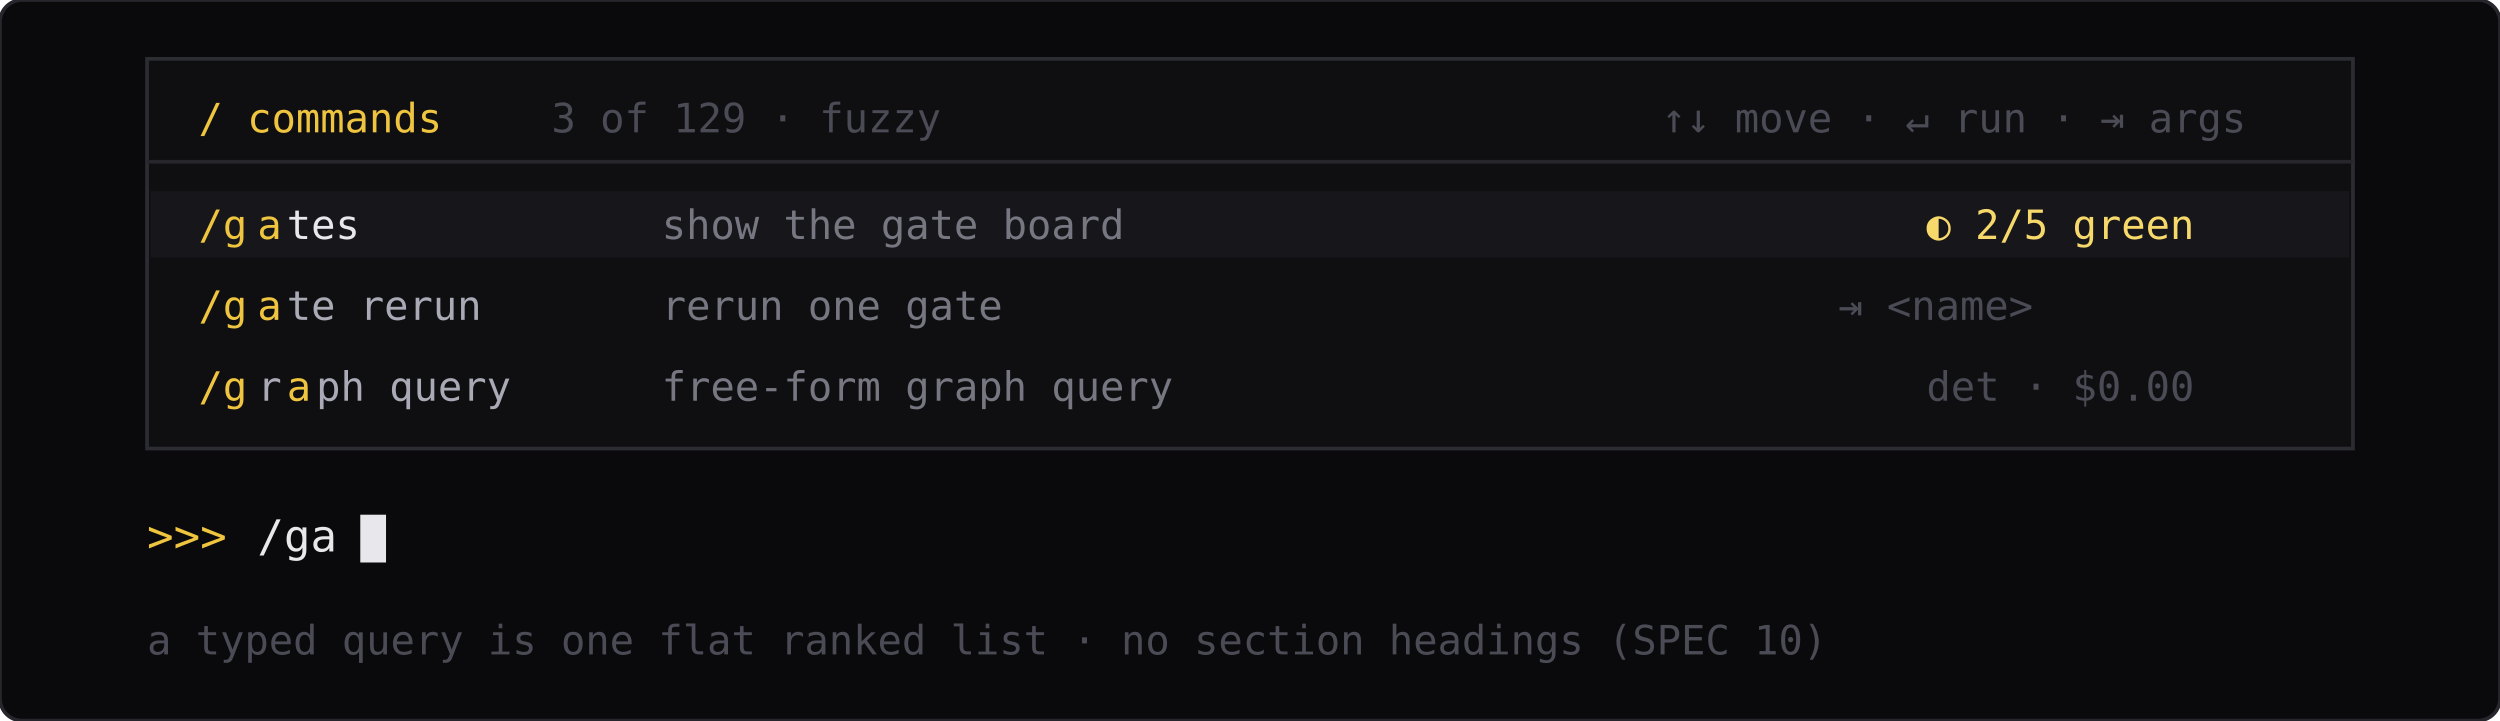
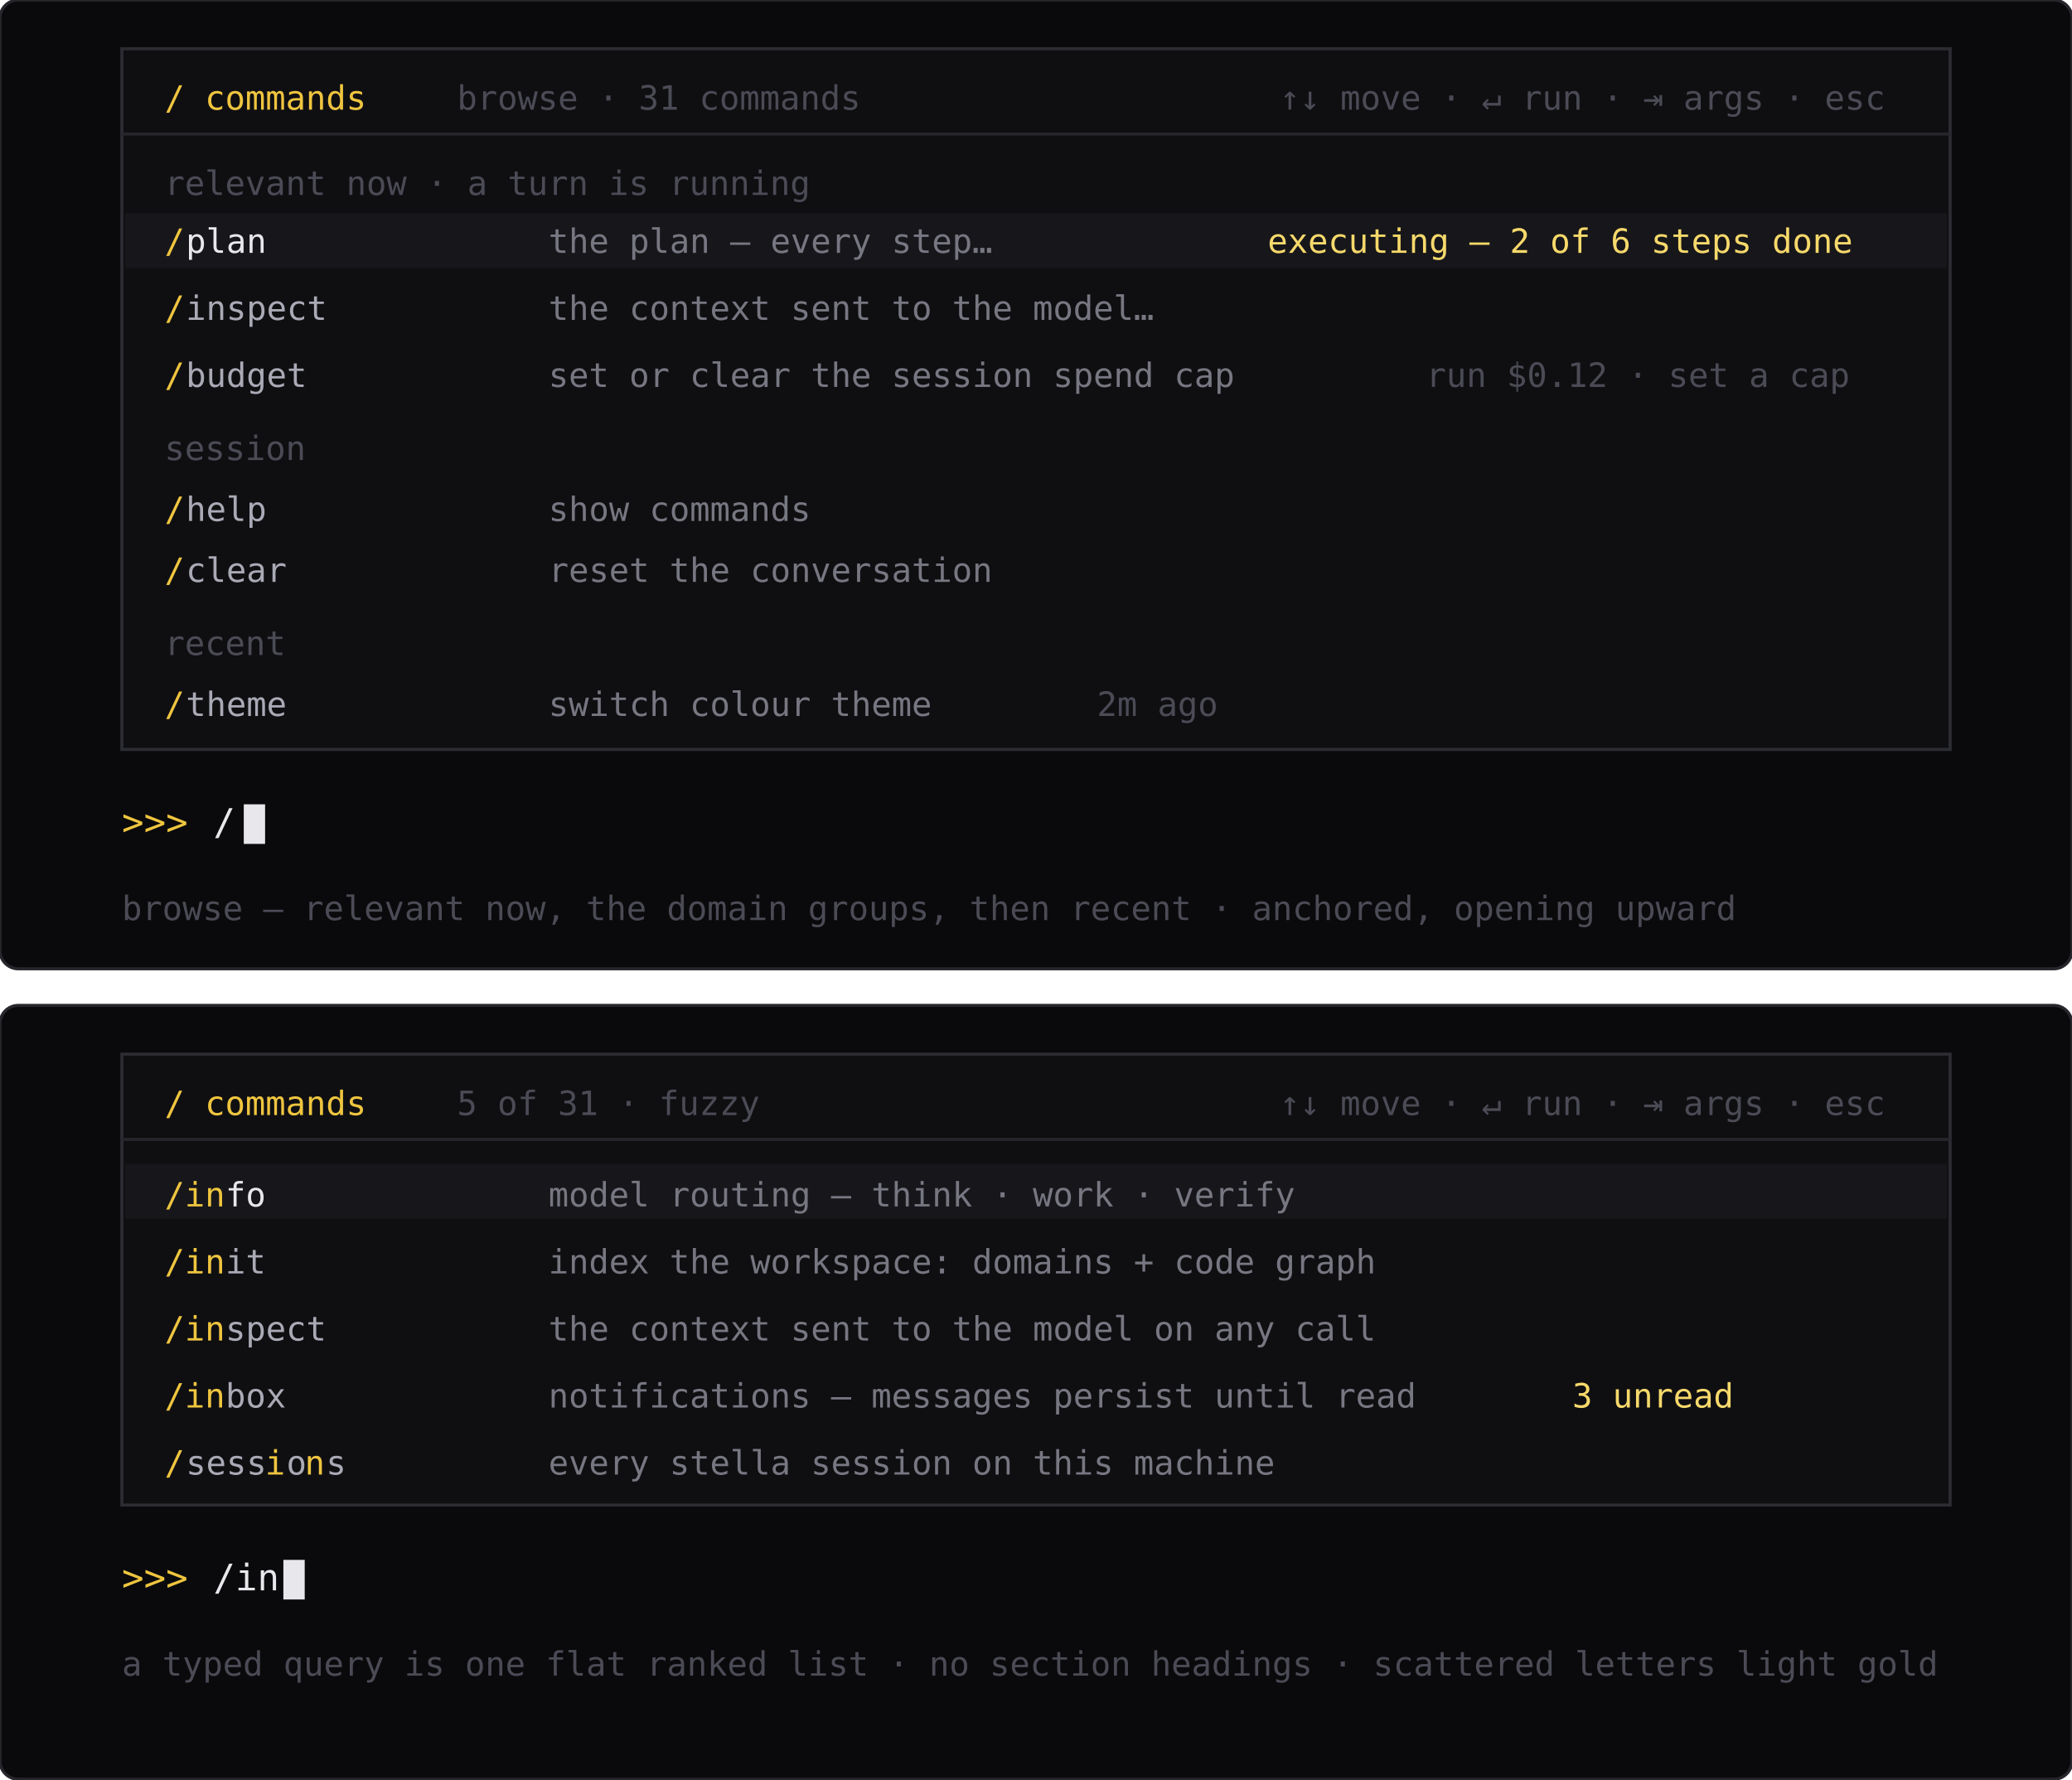
- <svg xmlns="http://www.w3.org/2000/svg" viewBox="0 0 680 196" width="680" height="196" font-family="DejaVu Sans Mono, JetBrains Mono, monospace">
-   <rect x="0" y="0" width="680" height="196" rx="6" fill="#0A0A0C" stroke="#26262C" stroke-width="1" />
-   <rect x="40" y="16" width="600" height="106" fill="#0F0F12" stroke="#2C2C33" stroke-width="1" />
+ <svg xmlns="http://www.w3.org/2000/svg" viewBox="0 0 680 584" width="680" height="584" font-family="DejaVu Sans Mono, JetBrains Mono, monospace">
+   <rect x="0" y="0" width="680" height="318" rx="6" fill="#0A0A0C" stroke="#26262C" stroke-width="1" />
+   <rect x="40" y="16" width="600" height="230" fill="#0F0F12" stroke="#2C2C33" stroke-width="1" />
  <text x="54" y="36" font-size="11" fill="#EFC53F">/ commands</text>
-   <text x="150" y="36" font-size="11" fill="#4B4B56">3 of 129 · fuzzy</text>
-   <text x="452" y="36" font-size="11" fill="#4B4B56">↑↓ move · ↵ run · ⇥ args</text>
+   <text x="150" y="36" font-size="11" fill="#4B4B56">browse · 31 commands</text>
+   <text x="420" y="36" font-size="11" fill="#4B4B56">↑↓ move · ↵ run · ⇥ args · esc</text>
  <line x1="40" y1="44" x2="640" y2="44" stroke="#26262C" stroke-width="1" />
-   <rect x="41" y="52" width="598" height="18" fill="#17171B" />
-   <text x="54" y="65" font-size="11" fill="#EFC53F">/g</text>
-   <text x="70" y="65" font-size="11" fill="#EFC53F">a</text>
-   <text x="78" y="65" font-size="11" fill="#E8E8EC">tes</text>
-   <text x="180" y="65" font-size="11" fill="#777782">show the gate board</text>
-   <text x="524" y="65" font-size="11" fill="#F7D96B">◐ 2/5 green</text>
-   <text x="54" y="87" font-size="11" fill="#EFC53F">/g</text>
-   <text x="70" y="87" font-size="11" fill="#EFC53F">a</text>
-   <text x="78" y="87" font-size="11" fill="#A9AAB5">te rerun</text>
-   <text x="180" y="87" font-size="11" fill="#777782">rerun one gate</text>
-   <text x="500" y="87" font-size="11" fill="#4B4B56">⇥ &lt;name&gt;</text>
-   <text x="54" y="109" font-size="11" fill="#EFC53F">/g</text>
-   <text x="70" y="109" font-size="11" fill="#A9AAB5">r</text>
-   <text x="78" y="109" font-size="11" fill="#EFC53F">a</text>
-   <text x="86" y="109" font-size="11" fill="#A9AAB5">ph query</text>
-   <text x="180" y="109" font-size="11" fill="#777782">free-form graph query</text>
-   <text x="524" y="109" font-size="11" fill="#4B4B56">det · $0.00</text>
-   <text x="40" y="150" font-size="12" fill="#EFC53F" font-weight="500">&gt;&gt;&gt;</text>
-   <text x="70" y="150" font-size="12" fill="#E8E8EC">/ga</text>
-   <rect x="98" y="140" width="7" height="13" fill="#E8E8EC" />
-   <text x="40" y="178" font-size="11" fill="#4B4B56">a typed query is one flat ranked list · no section headings (SPEC 10)</text>
+   <text x="54" y="64" font-size="11" fill="#4B4B56">relevant now · a turn is running</text>
+   <rect x="41" y="70" width="598" height="18" fill="#17171B" />
+   <text x="54" y="83" font-size="11" fill="#EFC53F">/</text>
+   <text x="61" y="83" font-size="11" fill="#E8E8EC">plan</text>
+   <text x="180" y="83" font-size="11" fill="#777782">the plan — every step…</text>
+   <text x="416" y="83" font-size="11" fill="#F7D96B">executing — 2 of 6 steps done</text>
+   <text x="54" y="105" font-size="11" fill="#EFC53F">/</text>
+   <text x="61" y="105" font-size="11" fill="#A9AAB5">inspect</text>
+   <text x="180" y="105" font-size="11" fill="#777782">the context sent to the model…</text>
+   <text x="54" y="127" font-size="11" fill="#EFC53F">/</text>
+   <text x="61" y="127" font-size="11" fill="#A9AAB5">budget</text>
+   <text x="180" y="127" font-size="11" fill="#777782">set or clear the session spend cap</text>
+   <text x="468" y="127" font-size="11" fill="#4B4B56">run $0.12 · set a cap</text>
+   <text x="54" y="151" font-size="11" fill="#4B4B56">session</text>
+   <text x="54" y="171" font-size="11" fill="#EFC53F">/</text>
+   <text x="61" y="171" font-size="11" fill="#A9AAB5">help</text>
+   <text x="180" y="171" font-size="11" fill="#777782">show commands</text>
+   <text x="54" y="191" font-size="11" fill="#EFC53F">/</text>
+   <text x="61" y="191" font-size="11" fill="#A9AAB5">clear</text>
+   <text x="180" y="191" font-size="11" fill="#777782">reset the conversation</text>
+   <text x="54" y="215" font-size="11" fill="#4B4B56">recent</text>
+   <text x="54" y="235" font-size="11" fill="#EFC53F">/</text>
+   <text x="61" y="235" font-size="11" fill="#A9AAB5">theme</text>
+   <text x="180" y="235" font-size="11" fill="#777782">switch colour theme</text>
+   <text x="360" y="235" font-size="11" fill="#4B4B56">2m ago</text>
+   <text x="40" y="274" font-size="12" fill="#EFC53F" font-weight="500">&gt;&gt;&gt;</text>
+   <text x="70" y="274" font-size="12" fill="#E8E8EC">/</text>
+   <rect x="80" y="264" width="7" height="13" fill="#E8E8EC" />
+   <text x="40" y="302" font-size="11" fill="#4B4B56">browse — relevant now, the domain groups, then recent · anchored, opening upward</text>
+   <rect x="0" y="330" width="680" height="254" rx="6" fill="#0A0A0C" stroke="#26262C" stroke-width="1" />
+   <rect x="40" y="346" width="600" height="148" fill="#0F0F12" stroke="#2C2C33" stroke-width="1" />
+   <text x="54" y="366" font-size="11" fill="#EFC53F">/ commands</text>
+   <text x="150" y="366" font-size="11" fill="#4B4B56">5 of 31 · fuzzy</text>
+   <text x="420" y="366" font-size="11" fill="#4B4B56">↑↓ move · ↵ run · ⇥ args · esc</text>
+   <line x1="40" y1="374" x2="640" y2="374" stroke="#26262C" stroke-width="1" />
+   <rect x="41" y="382" width="598" height="18" fill="#17171B" />
+   <text x="54" y="396" font-size="11" fill="#EFC53F">/in</text>
+   <text x="74" y="396" font-size="11" fill="#E8E8EC">fo</text>
+   <text x="180" y="396" font-size="11" fill="#777782">model routing — think · work · verify</text>
+   <text x="54" y="418" font-size="11" fill="#EFC53F">/in</text>
+   <text x="74" y="418" font-size="11" fill="#A9AAB5">it</text>
+   <text x="180" y="418" font-size="11" fill="#777782">index the workspace: domains + code graph</text>
+   <text x="54" y="440" font-size="11" fill="#EFC53F">/in</text>
+   <text x="74" y="440" font-size="11" fill="#A9AAB5">spect</text>
+   <text x="180" y="440" font-size="11" fill="#777782">the context sent to the model on any call</text>
+   <text x="54" y="462" font-size="11" fill="#EFC53F">/in</text>
+   <text x="74" y="462" font-size="11" fill="#A9AAB5">box</text>
+   <text x="180" y="462" font-size="11" fill="#777782">notifications — messages persist until read</text>
+   <text x="516" y="462" font-size="11" fill="#F7D96B">3 unread</text>
+   <text x="54" y="484" font-size="11" fill="#EFC53F">/</text>
+   <text x="61" y="484" font-size="11" fill="#A9AAB5">sess</text>
+   <text x="87" y="484" font-size="11" fill="#EFC53F">i</text>
+   <text x="94" y="484" font-size="11" fill="#A9AAB5">o</text>
+   <text x="100" y="484" font-size="11" fill="#EFC53F">n</text>
+   <text x="107" y="484" font-size="11" fill="#A9AAB5">s</text>
+   <text x="180" y="484" font-size="11" fill="#777782">every stella session on this machine</text>
+   <text x="40" y="522" font-size="12" fill="#EFC53F" font-weight="500">&gt;&gt;&gt;</text>
+   <text x="70" y="522" font-size="12" fill="#E8E8EC">/in</text>
+   <rect x="93" y="512" width="7" height="13" fill="#E8E8EC" />
+   <text x="40" y="550" font-size="11" fill="#4B4B56">a typed query is one flat ranked list · no section headings · scattered letters light gold</text>
</svg>
